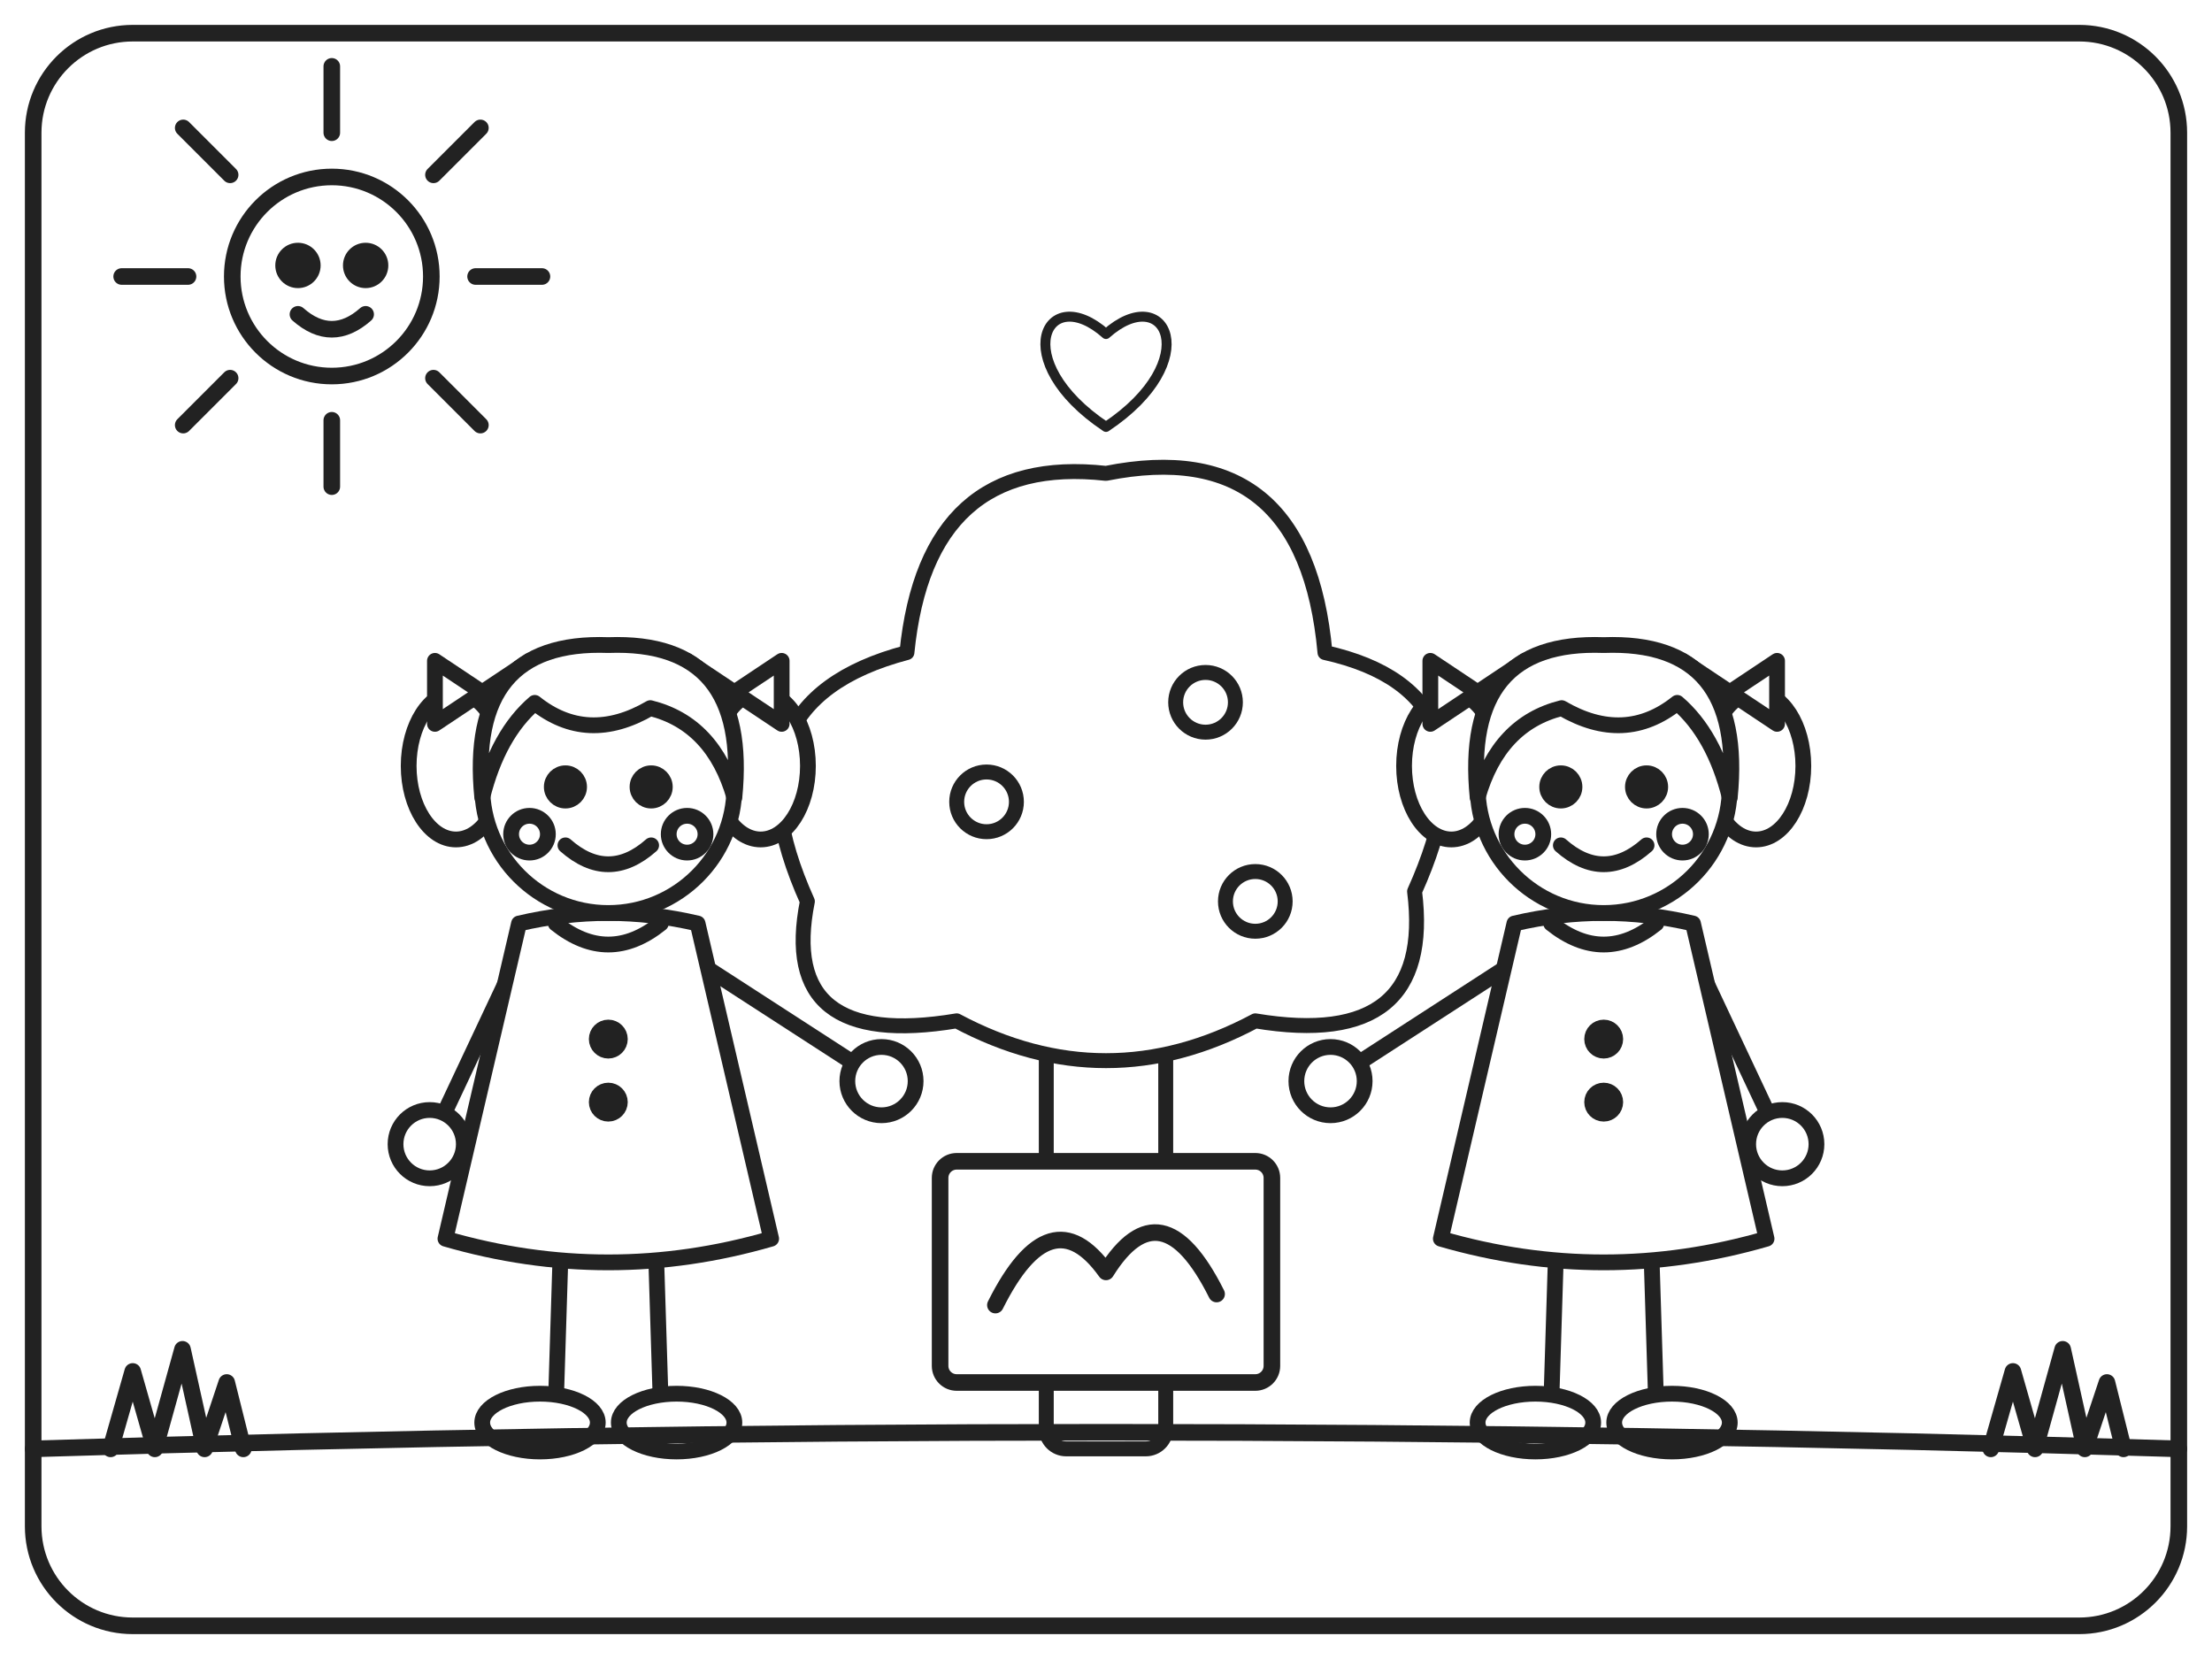
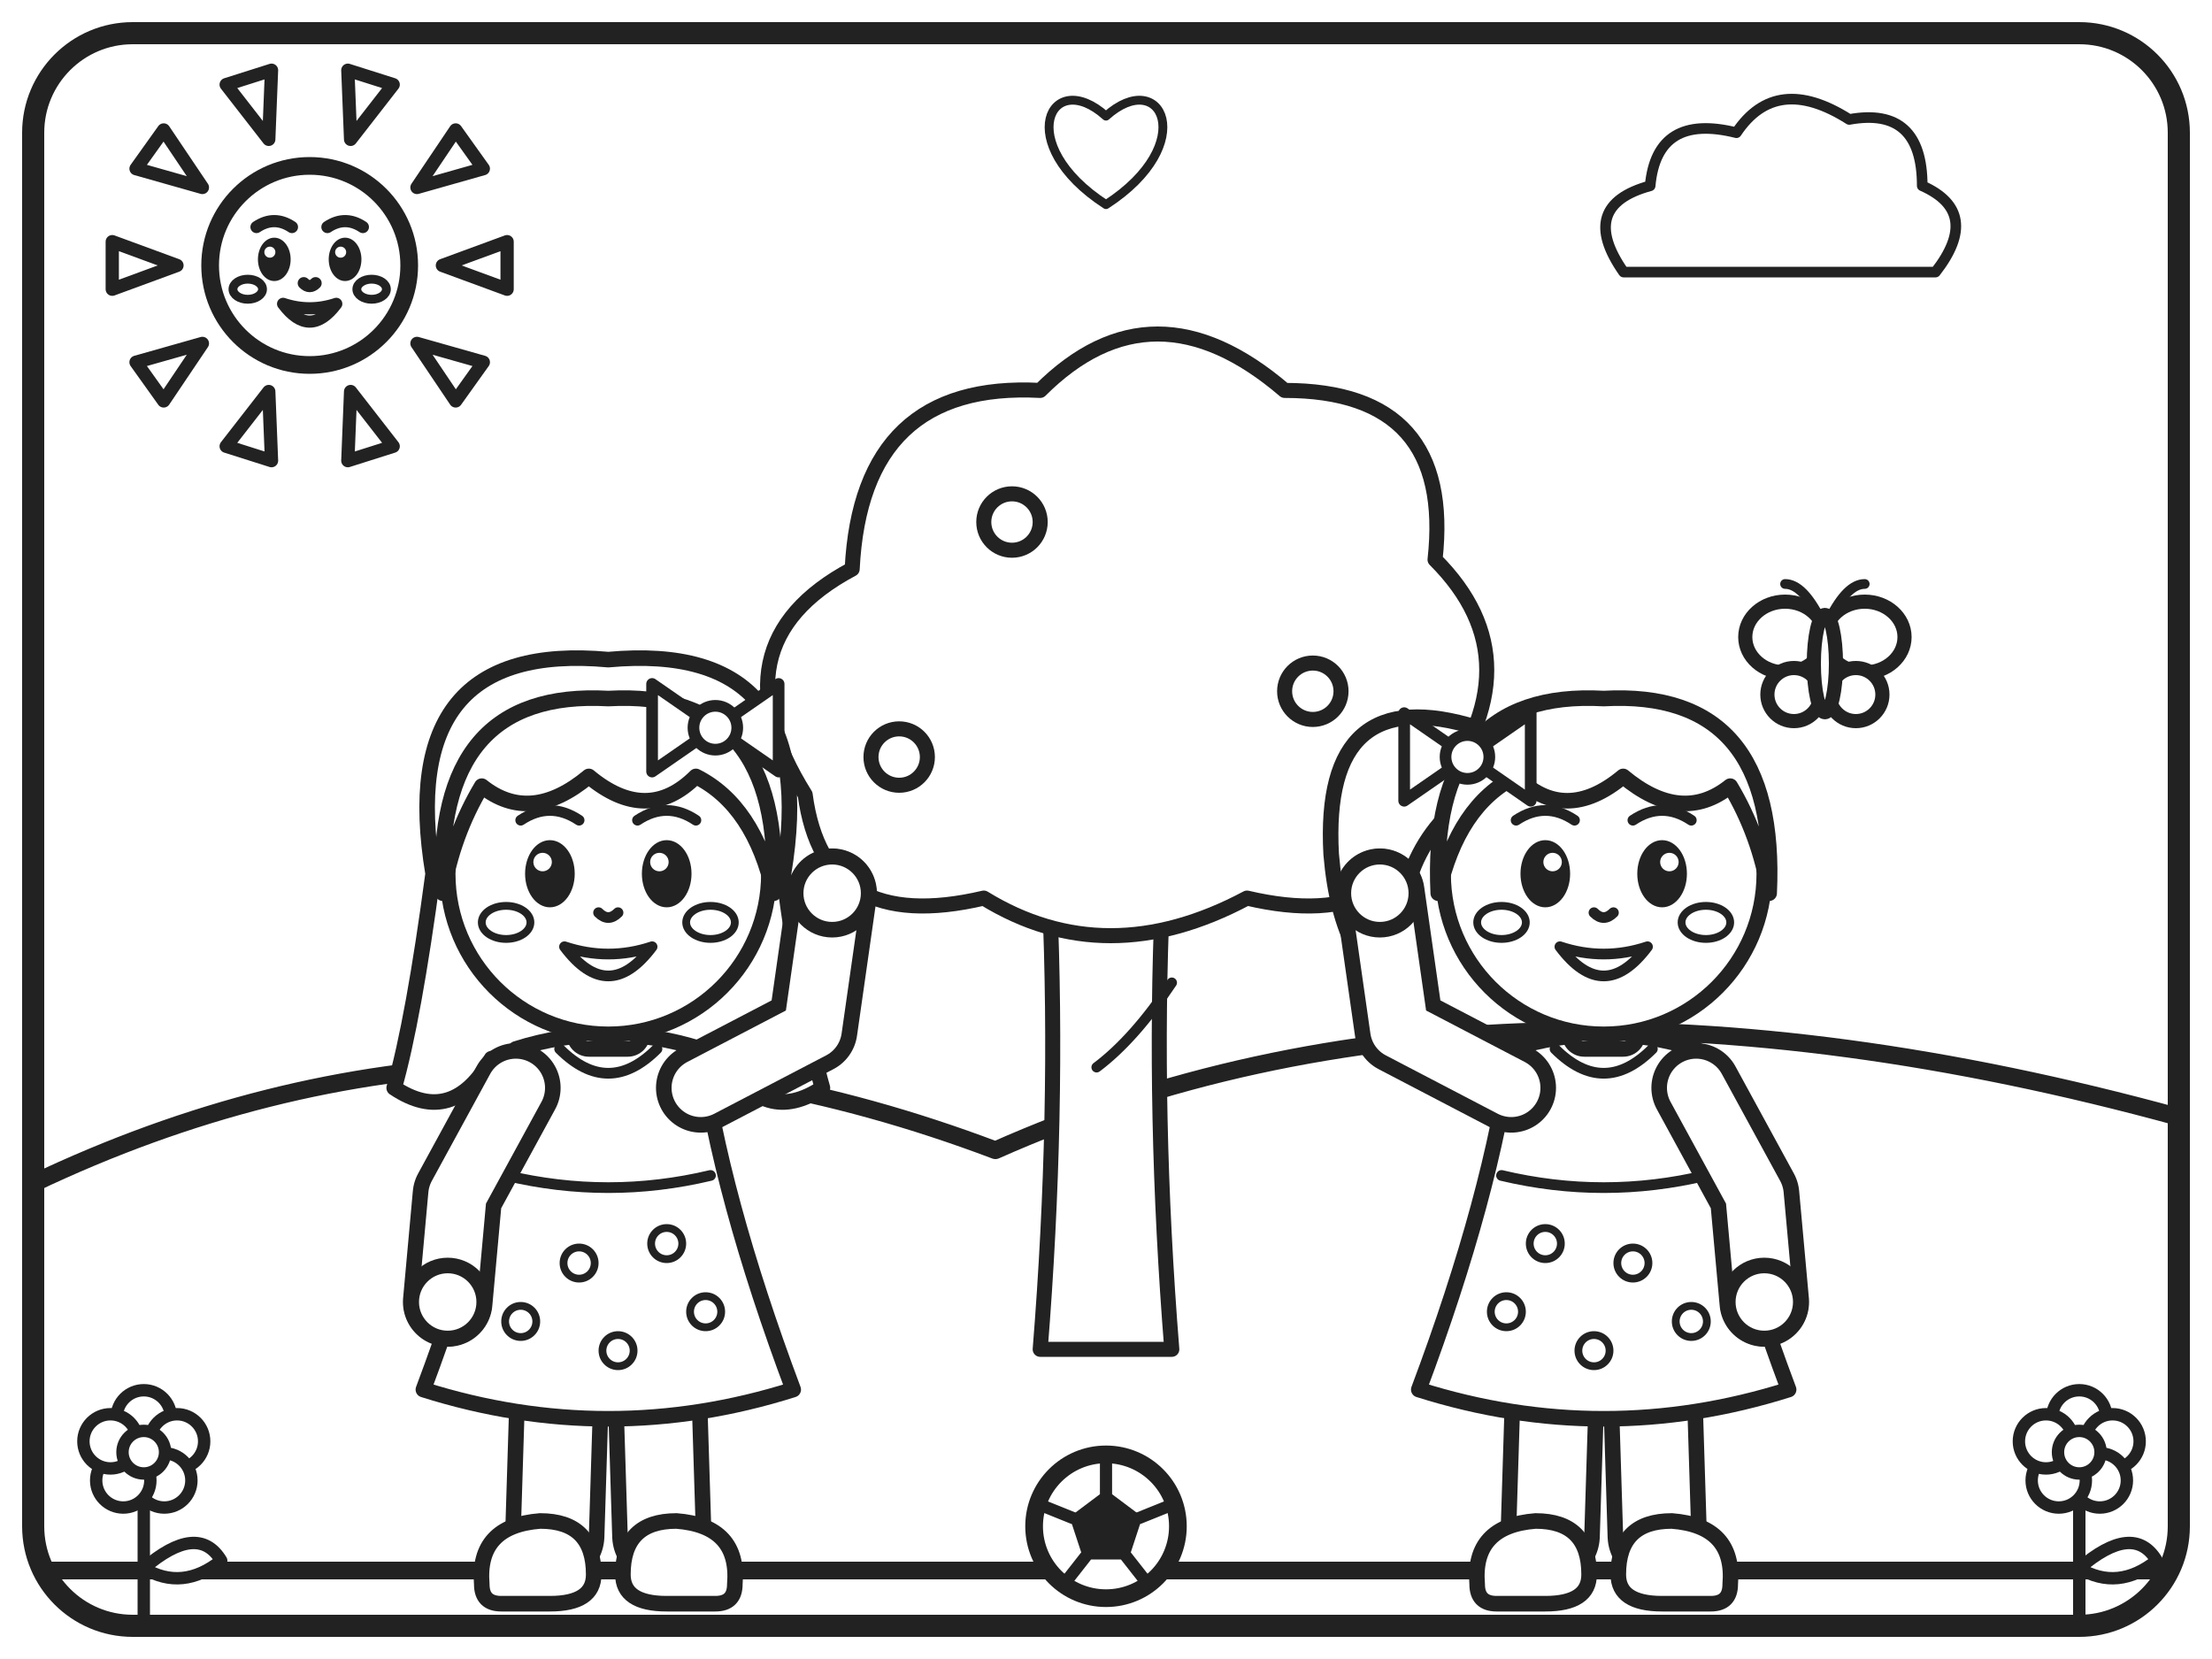
<svg xmlns="http://www.w3.org/2000/svg" viewBox="0 0 400 300" width="800" height="600">
-   <rect x="0" y="0" width="400" height="300" fill="#fff" />
-   <g fill="none" stroke="#222" stroke-width="3" stroke-linecap="round" stroke-linejoin="round">
-     <rect x="6" y="6" width="388" height="288" rx="18" fill="#fff" />
-     <g transform="translate(200,262) scale(0.9,0.9)">
-       <rect x="-12" y="-90" width="24" height="90" rx="4" fill="#fff" />
-       <line x1="0" y1="-40" x2="14" y2="-54" />
-       <path d="M -60 -110 Q -78 -150 -40 -160 Q -36 -200 0 -196 Q 40 -204 44 -160 Q 80 -152 62 -112 Q 66 -80 30 -86 Q 0 -70 -30 -86 Q -66 -80 -60 -110 Z" fill="#fff" />
-       <circle cx="-24" cy="-130" r="6" fill="#fff" />
-       <circle cx="20" cy="-150" r="6" fill="#fff" />
-       <circle cx="30" cy="-110" r="6" fill="#fff" />
+   <rect width="400" height="300" fill="#fff" />
+   <clipPath id="c">
+     <rect x="6" y="6" width="388" height="288" rx="18" />
+   </clipPath>
+   <g fill="none" stroke="#222" stroke-width="3.2" stroke-linecap="round" stroke-linejoin="round">
+     <g clip-path="url(#c)">
+       <path d="M 80.0 48.0 L 91.7 52.3 L 91.7 43.7 Z" fill="#fff" stroke-width="2.4" />
+       <path d="M 75.4 62.1 L 82.4 72.5 L 87.4 65.5 Z" fill="#fff" stroke-width="2.4" />
+       <path d="M 63.4 70.8 L 62.9 83.3 L 71.1 80.7 Z" fill="#fff" stroke-width="2.4" />
+       <path d="M 48.6 70.8 L 40.9 80.7 L 49.1 83.3 Z" fill="#fff" stroke-width="2.4" />
+       <path d="M 36.6 62.1 L 24.6 65.5 L 29.6 72.5 Z" fill="#fff" stroke-width="2.4" />
+       <path d="M 32.0 48.0 L 20.3 43.7 L 20.3 52.3 Z" fill="#fff" stroke-width="2.4" />
+       <path d="M 36.6 33.9 L 29.6 23.5 L 24.6 30.5 Z" fill="#fff" stroke-width="2.4" />
+       <path d="M 48.6 25.2 L 49.1 12.7 L 40.9 15.3 Z" fill="#fff" stroke-width="2.4" />
+       <path d="M 63.4 25.2 L 71.1 15.3 L 62.9 12.7 Z" fill="#fff" stroke-width="2.4" />
+       <path d="M 75.4 33.9 L 87.4 30.5 L 82.4 23.5 Z" fill="#fff" stroke-width="2.4" />
+       <circle cx="56.0" cy="48.0" r="18" fill="#fff" />
+       <ellipse cx="49.6" cy="46.9" rx="2.458" ry="3.42" fill="#222" stroke-width="1" />
+       <circle cx="48.8" cy="45.6" r="1.0" fill="#fff" stroke="none" />
+       <path d="M 52.794 41.053 Q 49.587 38.916 46.381 41.053" fill="none" stroke-width="2.2" />
+       <ellipse cx="62.4" cy="46.9" rx="2.458" ry="3.42" fill="#222" stroke-width="1" />
+       <circle cx="61.6" cy="45.6" r="1.0" fill="#fff" stroke="none" />
+       <path d="M 59.206 41.053 Q 62.413 38.916 65.619 41.053" fill="none" stroke-width="2.2" />
+       <path d="M 54.931 51.206 Q 56 52.275 57.069 51.206" fill="none" stroke-width="2.2" />
+       <path d="M 51.191 54.947 Q 56 61.359 60.809 54.947 Q 56 56.55 51.191 54.947 Z" fill="#fff" stroke-width="2.2" />
+       <ellipse cx="44.8" cy="52.3" rx="2.672" ry="1.817" fill="none" stroke-width="1.6" />
+       <ellipse cx="67.2" cy="52.3" rx="2.672" ry="1.817" fill="none" stroke-width="1.6" />
+       <g transform="translate(320.0,42.0) scale(0.6,0.6)">
+         <path d="M -44 12 Q -58 -8 -36 -14 Q -34 -36 -10 -30 Q 2 -48 24 -34 Q 46 -38 46 -14 Q 64 -6 50 12 Z" fill="#fff" />
+       </g>
+       <path d="M 6 214 Q 90 174 180 208 Q 270 168 394 202 L 394 284 L 6 284 Z" fill="#fff" />
+       <g transform="translate(200.0,244.0) scale(0.85,0.85)">
+         <path d="M -14 0 Q -10 -50 -12 -96 L 12 -96 Q 10 -50 14 0 Z" fill="#fff" />
+         <path d="M -2 -60 Q 6 -66 14 -78" fill="none" stroke-width="2.2" />
+         <path d="M -64 -118 Q -84 -150 -54 -166 Q -52 -206 -14 -204 Q 10 -228 38 -204 Q 74 -204 70 -168 Q 92 -146 70 -118 Q 64 -88 30 -96 Q 0 -80 -26 -96 Q -60 -88 -64 -118 Z" fill="#fff" />
+         <circle cx="-20.0" cy="-176.0" r="6" fill="#fff" />
+         <circle cx="44.0" cy="-140.0" r="6" fill="#fff" />
+         <circle cx="-44.0" cy="-126.0" r="6" fill="#fff" />
+       </g>
+       <g transform="translate(110.0,290.0) scale(0.88,0.88)">
+         <path d="M -36 -150 Q -44 -198 0 -194 Q 44 -198 36 -150 Q 40 -120 44 -106 Q 32 -98 24 -112 L -24 -112 Q -32 -98 -44 -106 Q -40 -120 -36 -150 Z" fill="#fff" />
+         <path d="M -10.0 -46.0 L -11.0 -14.0" fill="none" stroke="#222" stroke-width="20.4" />
+         <path d="M -10.0 -46.0 L -11.0 -14.0" fill="none" stroke="#fff" stroke-width="14" />
+         <path d="M 10.0 -46.0 L 11.0 -14.0" fill="none" stroke="#222" stroke-width="20.4" />
+         <path d="M 10.0 -46.0 L 11.0 -14.0" fill="none" stroke="#fff" stroke-width="14" />
+         <path d="M -26 -4 Q -27 -16 -14 -17 Q -3 -17 -3 -6 Q -3 0 -12 0 L -22 0 Q -26 0 -26 -4 Z" fill="#fff" />
+         <path d="M 26 -4 Q 27 -16 14 -17 Q 3 -17 3 -6 Q 3 0 12 0 L 22 0 Q 26 0 26 -4 Z" fill="#fff" />
+         <path d="M -19 -114 Q 0 -120 19 -114 Q 23 -84 38 -44 Q 0 -32 -38 -44 Q -23 -84 -19 -114 Z" fill="#fff" />
+         <path d="M -21 -88 Q 0 -83 21 -88" fill="none" stroke-width="2.2" />
+         <path d="M -10 -114 Q 0 -104 10 -114" fill="none" stroke-width="2.2" />
+         <circle cx="-18.0" cy="-58.0" r="3.2" fill="#fff" stroke-width="1.6" />
+         <circle cx="2.0" cy="-52.0" r="3.2" fill="#fff" stroke-width="1.6" />
+         <circle cx="20.0" cy="-60.0" r="3.2" fill="#fff" stroke-width="1.6" />
+         <circle cx="-6.0" cy="-70.0" r="3.2" fill="#fff" stroke-width="1.6" />
+         <circle cx="12.0" cy="-74.0" r="3.2" fill="#fff" stroke-width="1.6" />
+         <path d="M -19.0 -106.0 L -31.0 -84.0 L -33.0 -62.0" fill="none" stroke="#222" stroke-width="18.4" />
+         <path d="M -19.0 -106.0 L -31.0 -84.0 L -33.0 -62.0" fill="none" stroke="#fff" stroke-width="12" />
+         <path d="M 19.0 -106.0 L 42.0 -118.0 L 46.0 -146.0" fill="none" stroke="#222" stroke-width="18.4" />
+         <path d="M 19.0 -106.0 L 42.0 -118.0 L 46.0 -146.0" fill="none" stroke="#fff" stroke-width="12" />
+         <circle cx="-33.0" cy="-62.0" r="7.5" fill="#fff" />
+         <circle cx="46.0" cy="-146.0" r="7.5" fill="#fff" />
+         <rect x="-7.0" y="-124.0" width="14.0" height="10.0" rx="3" fill="#fff" />
+         <circle cx="0.0" cy="-150.0" r="33" fill="#fff" />
+         <path d="M -34 -146 Q -36 -188 0 -186 Q 36 -188 34 -146 Q 30 -164 18 -170 Q 8 -160 -4 -170 Q -16 -160 -26 -168 Q -32 -158 -34 -146 Z" fill="#fff" />
+         <path d="M 22 -180 l -13 -9 l 0 18 Z M 22 -180 l 13 -9 l 0 18 Z" fill="#fff" stroke-width="2.4" />
+         <circle cx="22.0" cy="-180.0" r="4.5" fill="#fff" stroke-width="2.4" />
+         <ellipse cx="-12.0" cy="-150.0" rx="4.6" ry="6.4" fill="#222" stroke-width="1" />
+         <circle cx="-13.5" cy="-152.4" r="1.9" fill="#fff" stroke="none" />
+         <path d="M -6.0 -161.0 Q -12.0 -165.0 -18.0 -161.0" fill="none" stroke-width="2.2" />
+         <ellipse cx="12.0" cy="-150.0" rx="4.6" ry="6.4" fill="#222" stroke-width="1" />
+         <circle cx="10.5" cy="-152.4" r="1.9" fill="#fff" stroke="none" />
+         <path d="M 6.0 -161.0 Q 12.0 -165.0 18.0 -161.0" fill="none" stroke-width="2.2" />
+         <path d="M -2.0 -142.0 Q 0 -140.0 2.0 -142.0" fill="none" stroke-width="2.2" />
+         <path d="M -9.0 -135.0 Q 0 -123.0 9.0 -135.0 Q 0 -132.0 -9.0 -135.0 Z" fill="#fff" stroke-width="2.2" />
+         <ellipse cx="-21.0" cy="-140.0" rx="5.0" ry="3.4" fill="none" stroke-width="1.6" />
+         <ellipse cx="21.0" cy="-140.0" rx="5.0" ry="3.4" fill="none" stroke-width="1.6" />
+       </g>
+       <g transform="translate(290.0,290.0) scale(-0.88,0.88)">
+         <path d="M 26 -180 Q 58 -190 56 -154 Q 54 -130 40 -124 Q 46 -150 30 -164 Z" fill="#fff" />
+         <path d="M -10.0 -46.0 L -11.0 -14.0" fill="none" stroke="#222" stroke-width="20.4" />
+         <path d="M -10.0 -46.0 L -11.0 -14.0" fill="none" stroke="#fff" stroke-width="14" />
+         <path d="M 10.0 -46.0 L 11.0 -14.0" fill="none" stroke="#222" stroke-width="20.4" />
+         <path d="M 10.0 -46.0 L 11.0 -14.0" fill="none" stroke="#fff" stroke-width="14" />
+         <path d="M -26 -4 Q -27 -16 -14 -17 Q -3 -17 -3 -6 Q -3 0 -12 0 L -22 0 Q -26 0 -26 -4 Z" fill="#fff" />
+         <path d="M 26 -4 Q 27 -16 14 -17 Q 3 -17 3 -6 Q 3 0 12 0 L 22 0 Q 26 0 26 -4 Z" fill="#fff" />
+         <path d="M -19 -114 Q 0 -120 19 -114 Q 23 -84 38 -44 Q 0 -32 -38 -44 Q -23 -84 -19 -114 Z" fill="#fff" />
+         <path d="M -21 -88 Q 0 -83 21 -88" fill="none" stroke-width="2.2" />
+         <path d="M -10 -114 Q 0 -104 10 -114" fill="none" stroke-width="2.2" />
+         <circle cx="-18.0" cy="-58.0" r="3.2" fill="#fff" stroke-width="1.6" />
+         <circle cx="2.0" cy="-52.0" r="3.2" fill="#fff" stroke-width="1.6" />
+         <circle cx="20.0" cy="-60.0" r="3.2" fill="#fff" stroke-width="1.6" />
+         <circle cx="-6.0" cy="-70.0" r="3.2" fill="#fff" stroke-width="1.6" />
+         <circle cx="12.0" cy="-74.0" r="3.2" fill="#fff" stroke-width="1.6" />
+         <path d="M -19.0 -106.0 L -31.0 -84.0 L -33.0 -62.0" fill="none" stroke="#222" stroke-width="18.4" />
+         <path d="M -19.0 -106.0 L -31.0 -84.0 L -33.0 -62.0" fill="none" stroke="#fff" stroke-width="12" />
+         <path d="M 19.0 -106.0 L 42.0 -118.0 L 46.0 -146.0" fill="none" stroke="#222" stroke-width="18.4" />
+         <path d="M 19.0 -106.0 L 42.0 -118.0 L 46.0 -146.0" fill="none" stroke="#fff" stroke-width="12" />
+         <circle cx="-33.0" cy="-62.0" r="7.5" fill="#fff" />
+         <circle cx="46.0" cy="-146.0" r="7.5" fill="#fff" />
+         <rect x="-7.0" y="-124.0" width="14.0" height="10.0" rx="3" fill="#fff" />
+         <circle cx="0.0" cy="-150.0" r="33" fill="#fff" />
+         <path d="M -34 -146 Q -36 -188 0 -186 Q 36 -188 34 -146 Q 30 -164 18 -170 Q 8 -160 -4 -170 Q -16 -160 -26 -168 Q -32 -158 -34 -146 Z" fill="#fff" />
+         <path d="M 28 -174 l -13 -9 l 0 18 Z M 28 -174 l 13 -9 l 0 18 Z" fill="#fff" stroke-width="2.4" />
+         <circle cx="28.0" cy="-174.0" r="4.5" fill="#fff" stroke-width="2.4" />
+         <ellipse cx="-12.0" cy="-150.0" rx="4.6" ry="6.4" fill="#222" stroke-width="1" />
+         <circle cx="-13.5" cy="-152.4" r="1.9" fill="#fff" stroke="none" />
+         <path d="M -6.0 -161.0 Q -12.0 -165.0 -18.0 -161.0" fill="none" stroke-width="2.2" />
+         <ellipse cx="12.0" cy="-150.0" rx="4.6" ry="6.4" fill="#222" stroke-width="1" />
+         <circle cx="10.5" cy="-152.4" r="1.9" fill="#fff" stroke="none" />
+         <path d="M 6.0 -161.0 Q 12.0 -165.0 18.0 -161.0" fill="none" stroke-width="2.2" />
+         <path d="M -2.0 -142.0 Q 0 -140.0 2.0 -142.0" fill="none" stroke-width="2.2" />
+         <path d="M -9.0 -135.0 Q 0 -123.0 9.0 -135.0 Q 0 -132.0 -9.0 -135.0 Z" fill="#fff" stroke-width="2.2" />
+         <ellipse cx="-21.0" cy="-140.0" rx="5.0" ry="3.4" fill="none" stroke-width="1.6" />
+         <ellipse cx="21.0" cy="-140.0" rx="5.0" ry="3.4" fill="none" stroke-width="1.6" />
+       </g>
+       <circle cx="200.0" cy="276.0" r="13" fill="#fff" />
+       <path d="M 200 270 l 6 4.5 l -2.3 7 l -7.4 0 l -2.3 -7 Z" fill="#222" stroke-width="1" />
+       <path d="M 200 270 L 200 263 M 206 274.5 L 211.96 272.1 M 203.7 281.5 L 207.54 286.4 M 196.3 281.5 L 192.46 286.4 M 194 274.5 L 188.04 272.1" fill="none" stroke-width="2.2" />
+       <g transform="translate(200.0,30.0) scale(0.5,0.5)">
+         <path d="M 0 14 C -34 -8 -20 -36 0 -18 C 20 -36 34 -8 0 14 Z" fill="#fff" />
+       </g>
+       <g transform="translate(26.0,292.0) scale(0.7,0.7)">
+         <line x1="0.0" y1="0.0" x2="0.0" y2="-34.0" />
+         <path d="M 0 -12 Q 14 -24 20 -14 Q 10 -6 0 -12 Z" fill="#fff" />
+         <circle cx="0.0" cy="-51.0" r="7" fill="#fff" />
+         <circle cx="8.6" cy="-44.8" r="7" fill="#fff" />
+         <circle cx="5.3" cy="-34.7" r="7" fill="#fff" />
+         <circle cx="-5.3" cy="-34.7" r="7" fill="#fff" />
+         <circle cx="-8.6" cy="-44.8" r="7" fill="#fff" />
+         <circle cx="0.0" cy="-42.0" r="5.5" fill="#fff" />
+       </g>
+       <g transform="translate(376.0,292.0) scale(0.7,0.7)">
+         <line x1="0.0" y1="0.0" x2="0.0" y2="-34.0" />
+         <path d="M 0 -12 Q 14 -24 20 -14 Q 10 -6 0 -12 Z" fill="#fff" />
+         <circle cx="0.0" cy="-51.0" r="7" fill="#fff" />
+         <circle cx="8.6" cy="-44.8" r="7" fill="#fff" />
+         <circle cx="5.3" cy="-34.7" r="7" fill="#fff" />
+         <circle cx="-5.3" cy="-34.7" r="7" fill="#fff" />
+         <circle cx="-8.6" cy="-44.8" r="7" fill="#fff" />
+         <circle cx="0.0" cy="-42.0" r="5.5" fill="#fff" />
+       </g>
+       <g transform="translate(330.0,120.0) scale(0.8,0.8)">
+         <ellipse cx="-9.0" cy="-6.0" rx="9" ry="8" fill="#fff" />
+         <ellipse cx="9.0" cy="-6.0" rx="9" ry="8" fill="#fff" />
+         <ellipse cx="-7.0" cy="7.0" rx="6" ry="6" fill="#fff" />
+         <ellipse cx="7.0" cy="7.0" rx="6" ry="6" fill="#fff" />
+         <ellipse cx="0.0" cy="0.0" rx="2.5" ry="11" fill="#fff" />
+         <path d="M -1 -10 q -4 -8 -8 -8 M 1 -10 q 4 -8 8 -8" fill="none" stroke-width="2.2" />
+       </g>
    </g>
-     <g transform="translate(110,262) scale(0.95,0.95)">
-       <line x1="-9" y1="-40" x2="-10" y2="-8" />
-       <line x1="9" y1="-40" x2="10" y2="-8" />
-       <ellipse cx="-13" cy="-5" rx="11" ry="5.5" fill="#fff" />
-       <ellipse cx="13" cy="-5" rx="11" ry="5.5" fill="#fff" />
-       <line x1="-18" y1="-92" x2="-34" y2="-58" />
-       <line x1="18" y1="-92" x2="52" y2="-70" />
-       <path d="M -17 -100 Q 0 -104 17 -100 L 31 -40 Q 0 -31 -31 -40 Z" fill="#fff" />
-       <path d="M -10 -100 Q 0 -92 10 -100" fill="none" />
-       <circle cx="0" cy="-78" r="2.2" fill="#222" />
-       <circle cx="0" cy="-66" r="2.2" fill="#222" />
-       <circle cx="-34" cy="-58" r="6.5" fill="#fff" />
-       <circle cx="52" cy="-70" r="6.5" fill="#fff" />
-       <ellipse cx="-29" cy="-130" rx="9" ry="14" fill="#fff" />
-       <ellipse cx="29" cy="-130" rx="9" ry="14" fill="#fff" />
-       <path d="M -24 -144 l -9 -6 l 0 12 Z M -24 -144 l 9 -6 l 0 12 Z" fill="#fff" />
-       <path d="M 24 -144 l -9 -6 l 0 12 Z M 24 -144 l 9 -6 l 0 12 Z" fill="#fff" />
-       <circle cx="0" cy="-126" r="24" fill="#fff" />
-       <path d="M -24 -124 Q -27 -154 0 -153 Q 27 -154 24 -124 Q 20 -138 8 -141 Q -4 -134 -14 -142 Q -21 -136 -24 -124 Z" fill="#fff" />
-       <circle cx="-8.16" cy="-126" r="2.6" fill="#222" />
-       <circle cx="8.16" cy="-126" r="2.6" fill="#222" />
-       <path d="M -8.16 -114.88 Q 0 -107.68 8.16 -114.88" fill="none" />
-       <circle cx="-15" cy="-117" r="3.5" fill="none" />
-       <circle cx="15" cy="-117" r="3.5" fill="none" />
-     </g>
-     <g transform="translate(290,262) scale(-0.95,0.95)">
-       <line x1="-9" y1="-40" x2="-10" y2="-8" />
-       <line x1="9" y1="-40" x2="10" y2="-8" />
-       <ellipse cx="-13" cy="-5" rx="11" ry="5.5" fill="#fff" />
-       <ellipse cx="13" cy="-5" rx="11" ry="5.5" fill="#fff" />
-       <line x1="-18" y1="-92" x2="-34" y2="-58" />
-       <line x1="18" y1="-92" x2="52" y2="-70" />
-       <path d="M -17 -100 Q 0 -104 17 -100 L 31 -40 Q 0 -31 -31 -40 Z" fill="#fff" />
-       <path d="M -10 -100 Q 0 -92 10 -100" fill="none" />
-       <circle cx="0" cy="-78" r="2.2" fill="#222" />
-       <circle cx="0" cy="-66" r="2.2" fill="#222" />
-       <circle cx="-34" cy="-58" r="6.5" fill="#fff" />
-       <circle cx="52" cy="-70" r="6.5" fill="#fff" />
-       <ellipse cx="-29" cy="-130" rx="9" ry="14" fill="#fff" />
-       <ellipse cx="29" cy="-130" rx="9" ry="14" fill="#fff" />
-       <path d="M -24 -144 l -9 -6 l 0 12 Z M -24 -144 l 9 -6 l 0 12 Z" fill="#fff" />
-       <path d="M 24 -144 l -9 -6 l 0 12 Z M 24 -144 l 9 -6 l 0 12 Z" fill="#fff" />
-       <circle cx="0" cy="-126" r="24" fill="#fff" />
-       <path d="M -24 -124 Q -27 -154 0 -153 Q 27 -154 24 -124 Q 20 -138 8 -141 Q -4 -134 -14 -142 Q -21 -136 -24 -124 Z" fill="#fff" />
-       <circle cx="-8.16" cy="-126" r="2.6" fill="#222" />
-       <circle cx="8.16" cy="-126" r="2.6" fill="#222" />
-       <path d="M -8.16 -114.88 Q 0 -107.68 8.16 -114.88" fill="none" />
-       <circle cx="-15" cy="-117" r="3.5" fill="none" />
-       <circle cx="15" cy="-117" r="3.5" fill="none" />
-     </g>
-     <rect x="170" y="210" width="60" height="40" rx="3" fill="#fff" />
-     <path d="M 180 236 q 10 -20 20 -6 q 10 -16 20 4" fill="none" />
-     <line x1="86.0" y1="50.0" x2="98.0" y2="50.0" />
-     <line x1="78.385" y1="68.385" x2="86.87" y2="76.87" />
-     <line x1="60.0" y1="76.0" x2="60.0" y2="88.0" />
-     <line x1="41.615" y1="68.385" x2="33.13" y2="76.87" />
-     <line x1="34.0" y1="50.0" x2="22.0" y2="50" />
-     <line x1="41.615" y1="31.615" x2="33.13" y2="23.13" />
-     <line x1="60" y1="24.0" x2="60" y2="12.0" />
-     <line x1="78.385" y1="31.615" x2="86.87" y2="23.13" />
-     <circle cx="60" cy="50" r="18" fill="#fff" />
-     <g transform="translate(60,50) scale(1,1)">
-       <circle cx="-6.12" cy="-2" r="2.6" fill="#222" />
-       <circle cx="6.12" cy="-2" r="2.6" fill="#222" />
-       <path d="M -6.12 6.84 Q 0 12.24 6.12 6.84" fill="none" />
-     </g>
-     <g transform="translate(200,70) scale(0.6,0.6)">
-       <path d="M 0 12 C -30 -8 -18 -32 0 -16 C 18 -32 30 -8 0 12 Z" fill="#fff" />
-     </g>
-     <path d="M 20 262 L 24 248 L 28 262 L 33 244 L 37 262 L 41 250 L 44 262" fill="none" />
-     <path d="M 360 262 L 364 248 L 368 262 L 373 244 L 377 262 L 381 250 L 384 262" fill="none" />
-     <path d="M 6 262 Q 200 256 394 262" fill="none" />
+     <rect x="6" y="6" width="388" height="288" rx="18" fill="none" stroke-width="4" />
  </g>
</svg>
